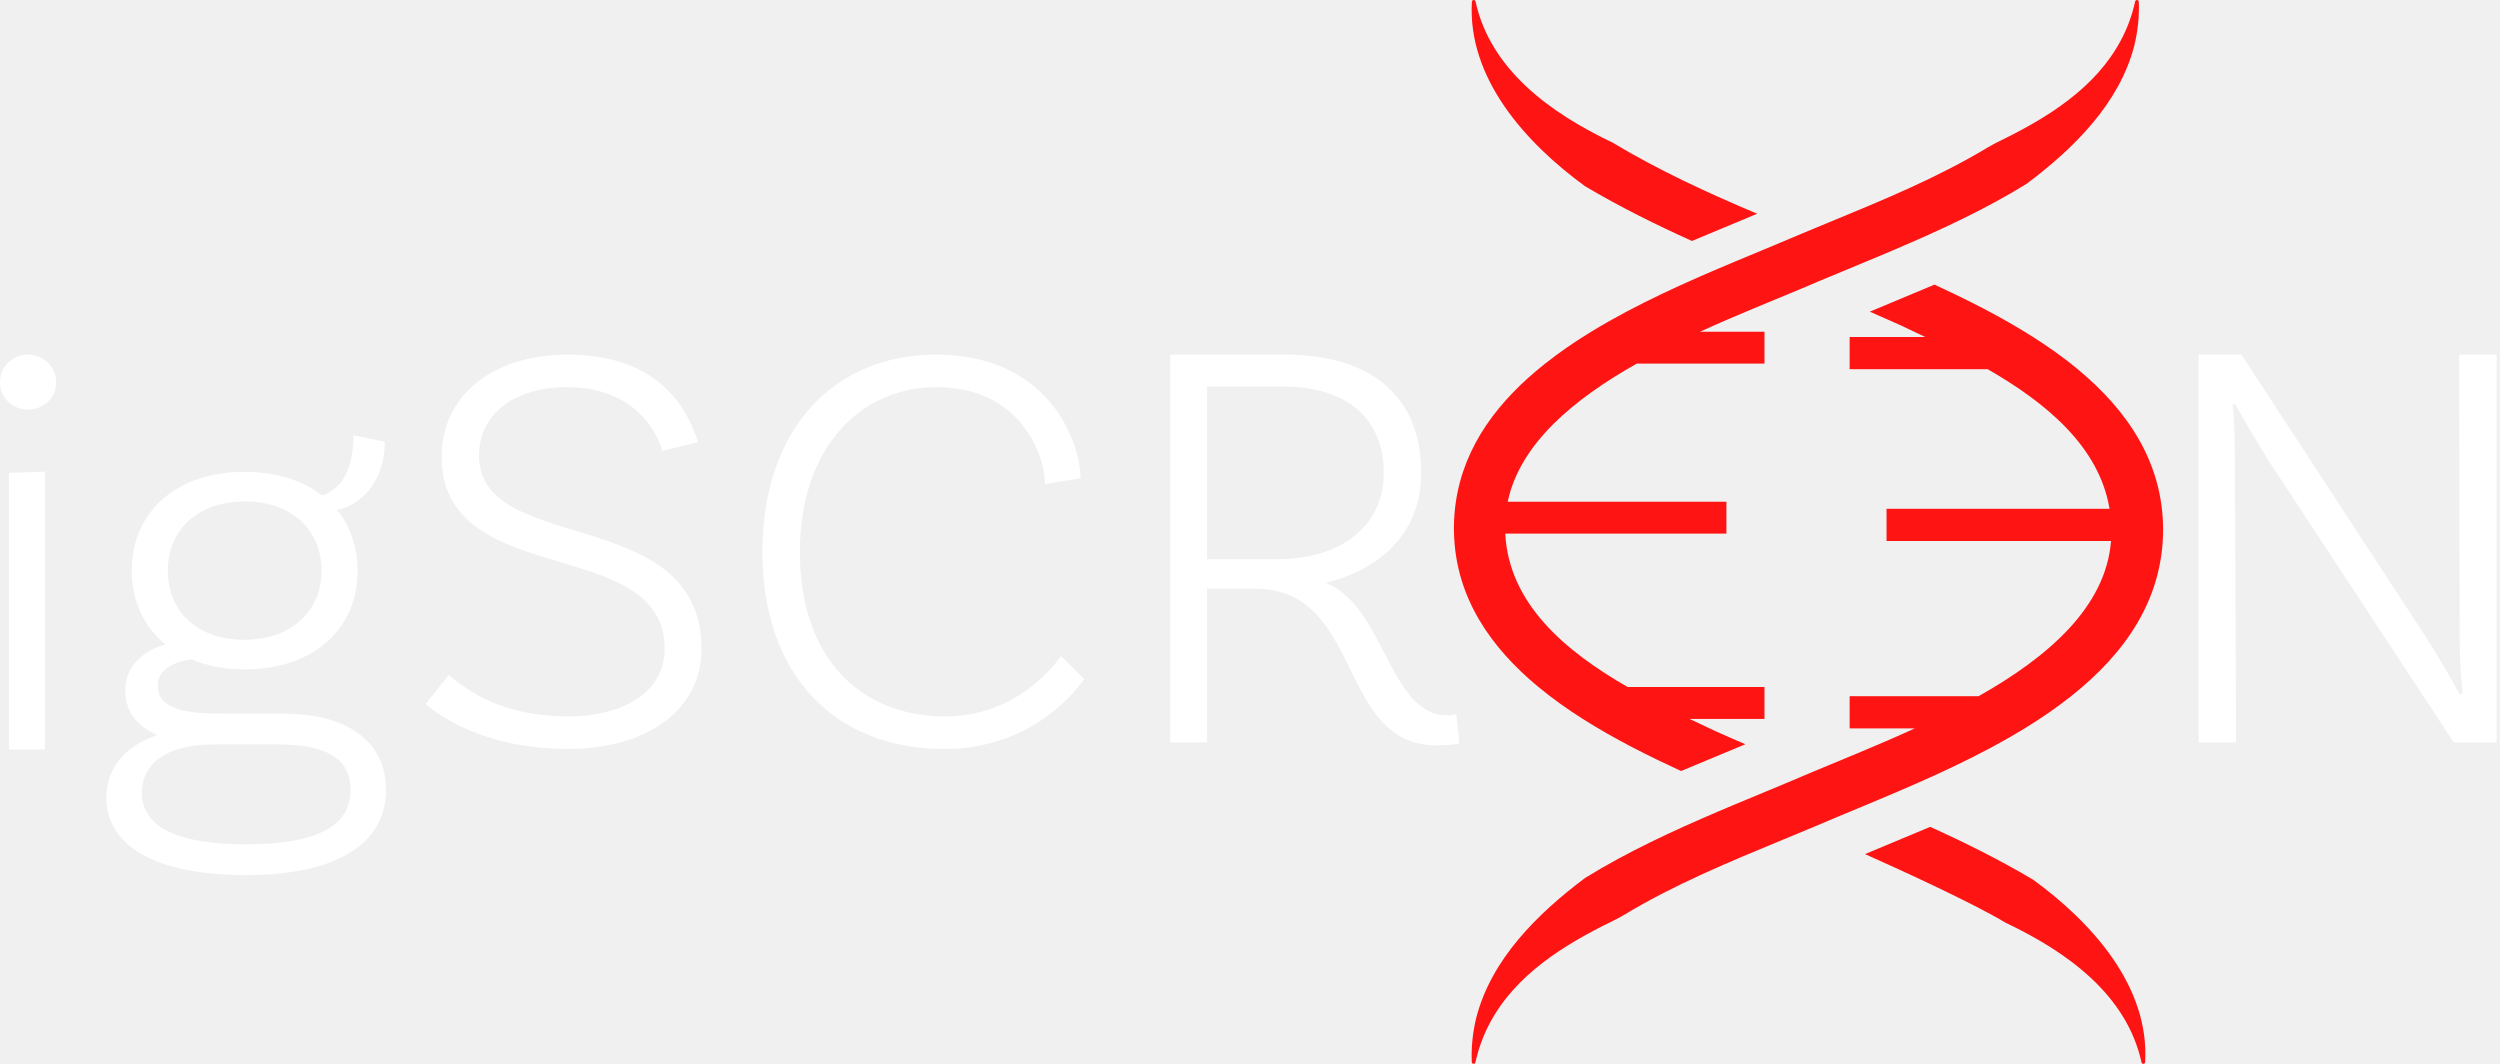
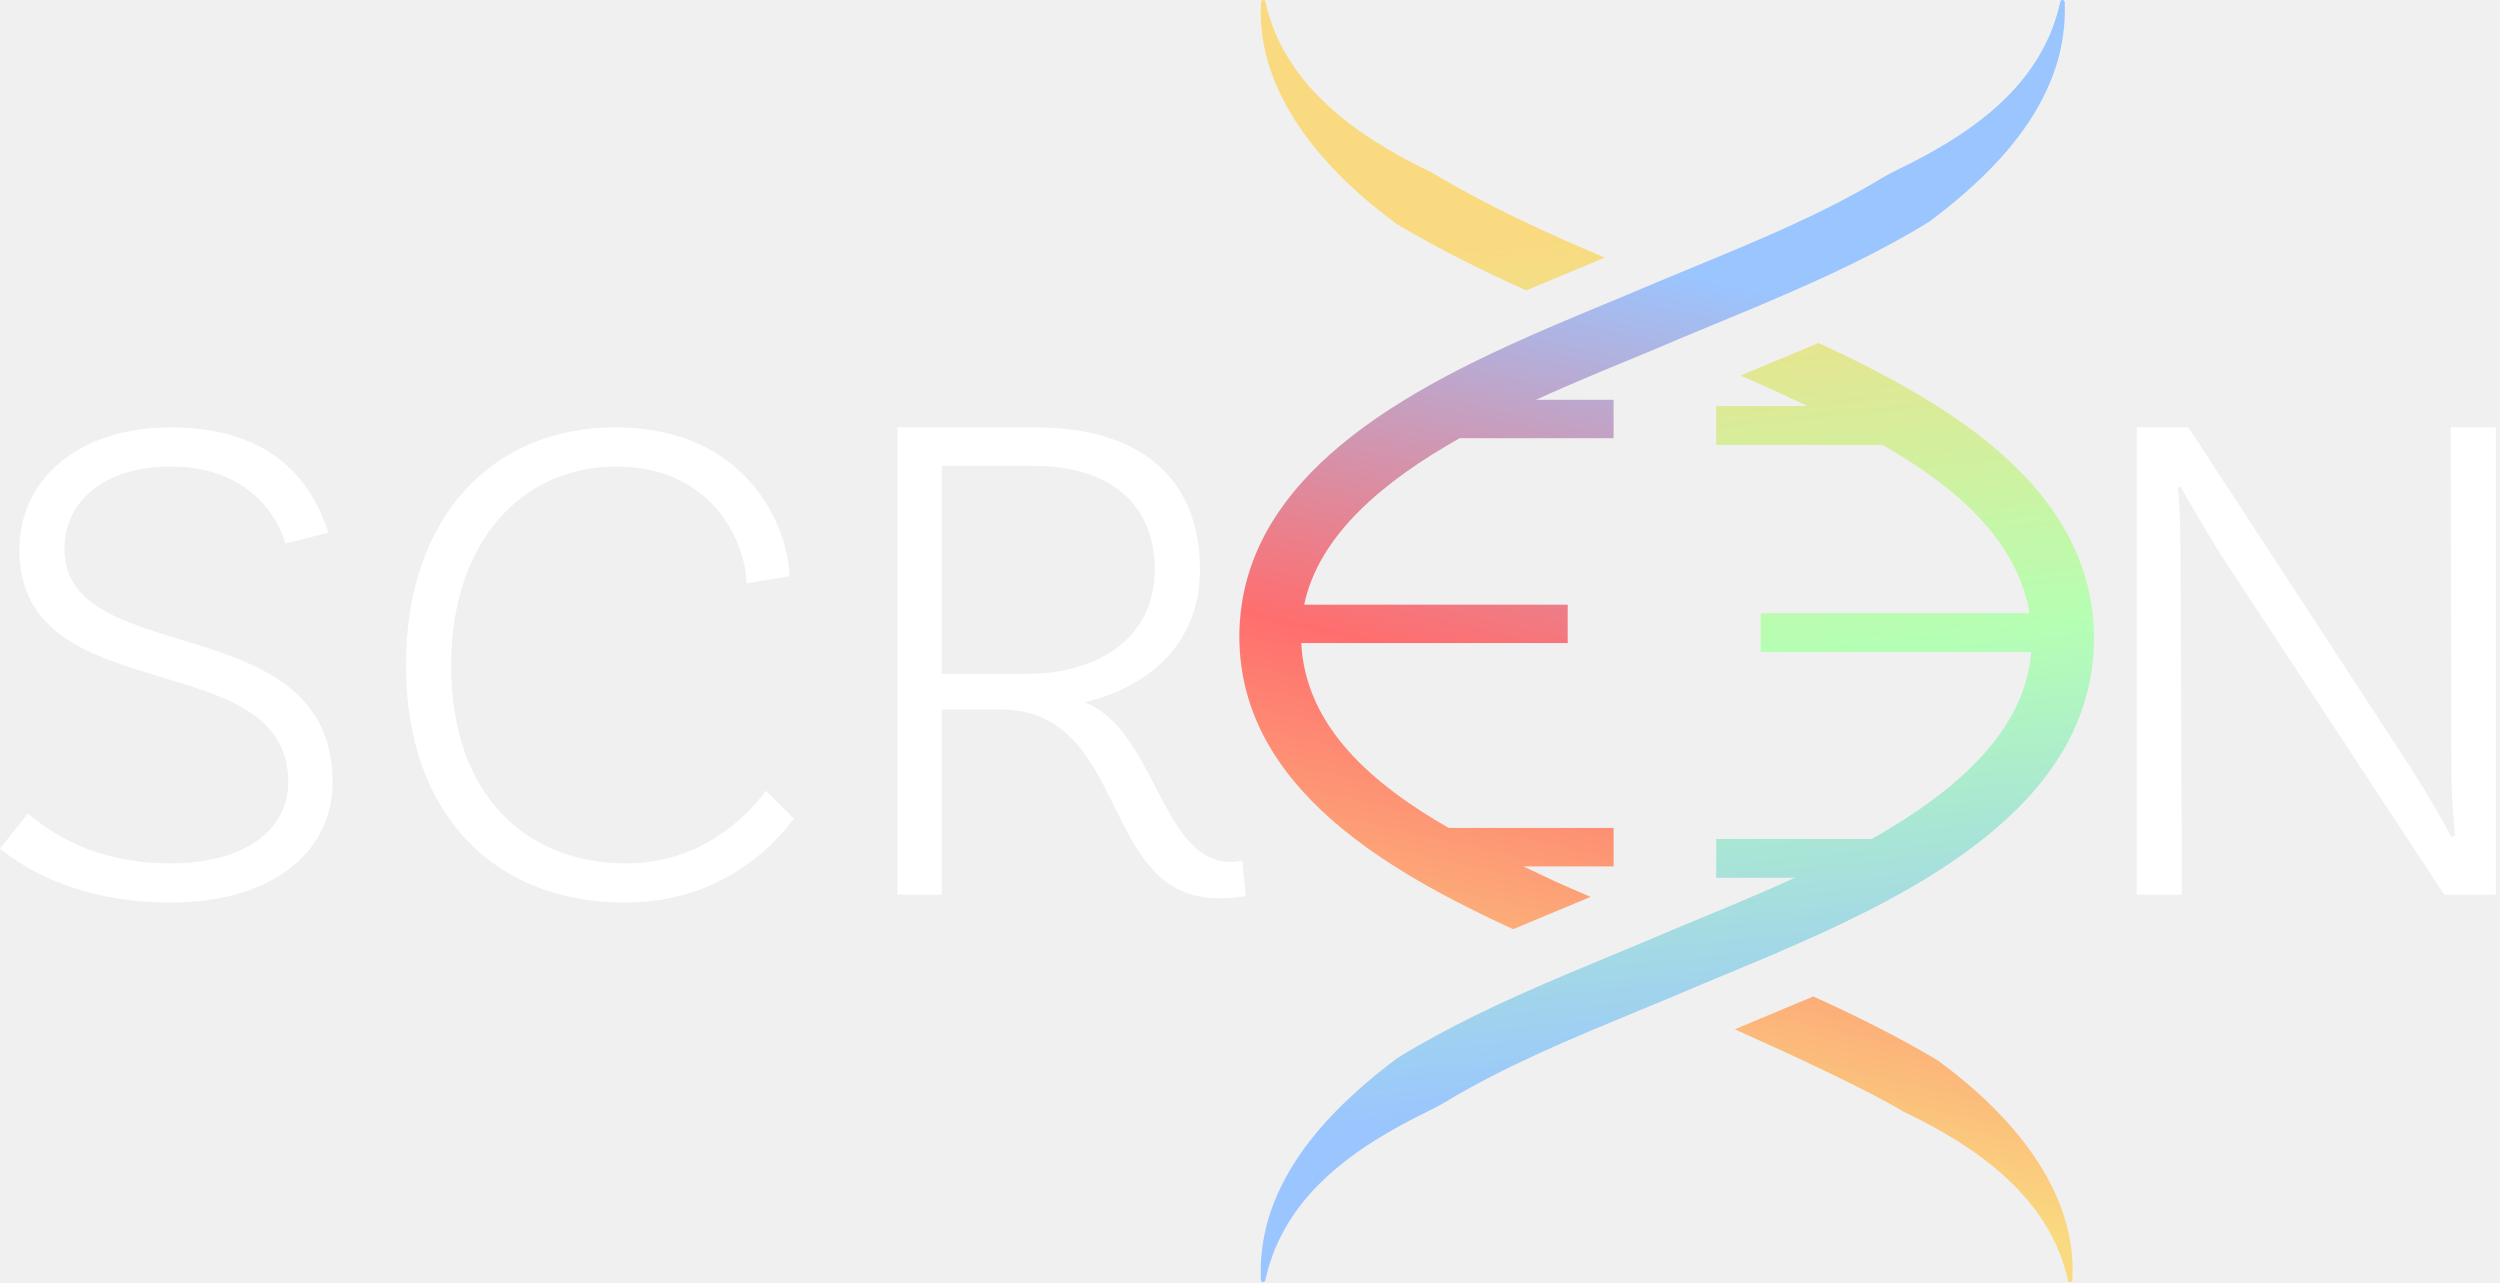
- <svg xmlns="http://www.w3.org/2000/svg" width="141" height="60" viewBox="0 0 141 60" fill="none">
-   <path d="M31.982 21.834C29.03 21.834 27.017 23.334 27.017 25.701C27.017 31.369 39.565 28.368 39.565 36.604C39.565 39.971 36.613 42.24 31.984 42.24C27.891 42.24 25.274 40.772 24 39.707L25.309 38.072C26.348 38.938 28.361 40.406 31.986 40.406C35.408 40.406 37.489 38.873 37.489 36.604C37.489 30.07 24.908 33.37 24.908 25.735C24.908 22.302 27.827 20 31.988 20C37.389 20 38.833 23.302 39.369 24.934L37.356 25.434C37.053 24.3 35.711 21.834 31.988 21.834H31.982Z" fill="white" />
-   <path d="M60.948 26.969L58.935 27.303C58.935 25.636 57.526 21.834 52.829 21.834C48.501 21.834 45.113 25.268 45.113 31.137C45.113 37.373 48.771 40.406 53.3 40.406C56.687 40.406 58.835 38.373 59.842 37.005L61.151 38.306C60.412 39.306 57.964 42.24 53.232 42.24C47.161 42.24 43 38.139 43 31.137C43 24.135 47.093 20 52.796 20C58.935 20 60.881 24.601 60.948 26.969Z" fill="white" />
-   <path d="M82.303 41.939C82.303 41.939 81.733 42.039 81.029 42.039C75.393 42.039 76.903 33.203 70.797 33.203H68.08V41.872H66V20H72.442C77.239 20 80.158 22.267 80.158 26.669C80.158 29.97 77.944 32.103 74.757 32.87C78.079 34.136 78.347 40.339 81.602 40.339C81.937 40.339 82.138 40.272 82.138 40.272L82.306 41.939H82.303ZM72.071 31.536C75.459 31.536 78.043 29.802 78.043 26.669C78.043 23.535 75.895 21.801 72.339 21.801H68.078V31.538H72.071V31.536Z" fill="white" />
-   <path d="M140.807 41.87H138.391L127.958 26C127.253 24.865 126.181 23.031 126.046 22.765L125.911 22.832C125.978 23.098 126.046 24.432 126.046 25.8L126.113 41.872H124V20H126.416L136.848 35.972C137.855 37.572 138.426 38.607 138.726 39.172L138.894 39.105C138.861 38.739 138.726 37.47 138.726 36.104L138.694 20H140.807V41.872V41.87Z" fill="white" />
-   <path d="M109.105 16.052C110.925 16.893 112.859 17.86 114.661 19.005C115.541 19.565 116.393 20.168 117.182 20.822C119.966 23.129 121.998 26.057 122 29.89C121.979 33.85 119.837 36.865 116.812 39.264C115.995 39.912 115.112 40.518 114.19 41.082C111.589 42.676 108.668 43.965 105.983 45.091C105.715 45.204 105.45 45.315 105.187 45.424C104.197 45.836 103.247 46.228 102.369 46.606C102.061 46.735 101.751 46.864 101.443 46.991C101.173 47.104 100.904 47.215 100.636 47.326C97.545 48.605 94.468 49.868 91.61 51.592C91.394 51.727 91.16 51.84 90.932 51.957C88.216 53.279 85.471 54.98 84.03 57.696C83.66 58.384 83.389 59.133 83.214 59.921C83.187 60.038 83.012 60.021 83.008 59.901C82.972 59.08 83.058 58.24 83.258 57.413C84.109 54.091 86.715 51.533 89.395 49.518C91.766 48.055 94.321 46.872 96.897 45.773C97.16 45.66 97.422 45.548 97.684 45.438C98.875 44.937 100.07 44.449 101.25 43.954C101.308 43.93 101.366 43.903 101.427 43.876C101.683 43.765 101.949 43.653 102.226 43.538C103.911 42.828 105.937 42.024 107.991 41.082H104.32V39.264H111.595C115.485 37.068 118.767 34.255 119.062 30.514H106.401V28.698H118.979C118.39 25.175 115.389 22.71 112.103 20.822H104.32V19.005H108.581C108.086 18.767 107.6 18.539 107.134 18.319C106.576 18.067 106.016 17.82 105.456 17.578L109.105 16.052ZM83.014 0.099C83.02 -0.02 83.195 -0.037 83.22 0.08C84.067 3.954 87.474 6.39 90.956 8.046C93.56 9.612 96.309 10.875 99.103 12.055L95.428 13.591C93.393 12.674 91.378 11.677 89.403 10.508C86.048 8.064 82.766 4.42 83.014 0.099Z" fill="#FF1414" />
-   <path d="M108.862 46.635C110.819 47.52 112.757 48.483 114.656 49.606C117.98 52.023 121.234 55.63 120.986 59.903C120.98 60.021 120.807 60.037 120.782 59.921C119.943 56.09 116.568 53.681 113.118 52.043C111.304 50.953 107.429 49.172 105.186 48.171L108.862 46.635ZM120.424 0.078C120.449 -0.037 120.622 -0.021 120.628 0.099C120.663 0.911 120.576 1.741 120.378 2.561C119.535 5.846 116.954 8.377 114.298 10.37C111.949 11.817 109.419 12.986 106.866 14.073C106.606 14.185 106.347 14.295 106.087 14.404C104.908 14.899 103.725 15.383 102.556 15.872C102.498 15.896 102.44 15.923 102.38 15.949C102.126 16.059 101.862 16.171 101.588 16.284C99.92 16.984 97.914 17.78 95.881 18.711H99.516V20.509H92.311C88.763 22.508 85.724 25.025 85.035 28.298H97.369V30.094H84.897C85.097 34.045 88.282 36.729 91.8 38.748H99.516V40.546H95.289C95.782 40.781 96.265 41.009 96.727 41.226C97.188 41.435 97.825 41.711 98.439 41.975L94.812 43.486C92.998 42.65 91.064 41.688 89.267 40.546C88.392 39.992 87.551 39.393 86.769 38.748C84.089 36.528 82.113 33.731 82.006 30.094C82.002 29.991 82 29.887 82 29.781C82.002 29.27 82.041 28.777 82.111 28.298C82.588 25.098 84.534 22.573 87.143 20.509C87.953 19.866 88.827 19.269 89.74 18.711C92.318 17.134 95.208 15.861 97.866 14.747C98.132 14.636 98.394 14.527 98.654 14.419C99.636 14.011 100.576 13.623 101.446 13.25C101.751 13.122 102.058 12.994 102.363 12.868C102.631 12.757 102.897 12.647 103.163 12.537C106.225 11.273 109.273 10.023 112.104 8.318C112.318 8.185 112.55 8.073 112.776 7.957C115.467 6.65 118.186 4.967 119.613 2.28C119.982 1.599 120.251 0.857 120.424 0.078Z" fill="#FF1414" />
-   <path d="M1.568 23.101C0.701 23.101 0 22.434 0 21.567C0 20.701 0.699 20 1.568 20C2.436 20 3.168 20.667 3.168 21.567C3.168 22.468 2.434 23.101 1.568 23.101ZM0.502 26.669L2.535 26.601V42.273H0.502V26.669Z" fill="white" />
-   <path d="M21.771 44.552C21.771 47.386 19.302 49.355 13.868 49.355C8.732 49.355 6 47.687 6 44.987C6 43.288 7.067 42.086 8.867 41.454C7.767 40.986 7.065 40.187 7.065 38.886C7.065 37.585 8.133 36.652 9.332 36.353C8.133 35.353 7.431 33.919 7.431 32.185C7.431 28.851 9.965 26.616 13.766 26.616C15.568 26.616 17.068 27.084 18.168 27.95C19.435 27.517 19.935 26.216 19.935 24.549L21.702 24.915C21.702 27.483 20.002 28.615 19.002 28.749C19.736 29.65 20.169 30.817 20.169 32.183C20.169 35.517 17.635 37.752 13.801 37.752C12.666 37.752 11.666 37.553 10.8 37.184C9.633 37.351 8.899 37.851 8.899 38.652C8.899 39.954 10.3 40.252 12.599 40.252H16.001C19.601 40.252 21.769 41.82 21.769 44.554L21.771 44.552ZM19.77 44.552C19.77 42.751 18.369 41.985 15.669 41.985H12.069C9.267 41.985 8.001 43.152 8.001 44.719C8.001 46.62 9.969 47.62 13.868 47.62C17.767 47.62 19.77 46.653 19.77 44.552ZM9.466 32.183C9.466 34.517 11.166 36.085 13.768 36.085C16.371 36.085 18.136 34.517 18.136 32.183C18.136 29.849 16.401 28.282 13.801 28.282C11.201 28.282 9.466 29.849 9.466 32.183Z" fill="white" />
+ <svg xmlns="http://www.w3.org/2000/svg" width="117" height="60" viewBox="0 0 117 60" fill="none">
+   <path d="M7.982 21.834C5.03 21.834 3.017 23.334 3.017 25.701C3.017 31.369 15.565 28.368 15.565 36.604C15.565 39.971 12.613 42.24 7.984 42.24C3.891 42.24 1.274 40.772 0 39.707L1.309 38.072C2.348 38.938 4.361 40.406 7.986 40.406C11.408 40.406 13.489 38.873 13.489 36.604C13.489 30.07 0.908 33.37 0.908 25.735C0.908 22.302 3.827 20 7.988 20C13.389 20 14.833 23.302 15.369 24.934L13.356 25.434C13.053 24.3 11.711 21.834 7.988 21.834H7.982Z" fill="white" />
+   <path d="M36.948 26.969L34.935 27.303C34.935 25.636 33.526 21.834 28.829 21.834C24.501 21.834 21.113 25.268 21.113 31.137C21.113 37.373 24.771 40.406 29.3 40.406C32.687 40.406 34.835 38.373 35.842 37.005L37.151 38.306C36.412 39.306 33.964 42.24 29.232 42.24C23.161 42.24 19 38.139 19 31.137C19 24.135 23.093 20 28.796 20C34.935 20 36.881 24.601 36.948 26.969Z" fill="white" />
+   <path d="M58.303 41.939C58.303 41.939 57.733 42.039 57.029 42.039C51.393 42.039 52.903 33.203 46.797 33.203H44.08V41.872H42V20H48.442C53.239 20 56.158 22.267 56.158 26.669C56.158 29.97 53.944 32.103 50.757 32.87C54.079 34.136 54.347 40.339 57.602 40.339C57.937 40.339 58.138 40.272 58.138 40.272L58.306 41.939H58.303ZM48.071 31.536C51.459 31.536 54.042 29.802 54.042 26.669C54.042 23.535 51.895 21.801 48.339 21.801H44.078V31.538H48.071V31.536Z" fill="white" />
+   <path d="M116.807 41.87H114.391L103.958 26C103.253 24.865 102.181 23.031 102.046 22.765L101.911 22.832C101.978 23.098 102.046 24.432 102.046 25.8L102.113 41.872H100V20H102.416L112.848 35.972C113.855 37.572 114.426 38.607 114.726 39.172L114.894 39.105C114.861 38.739 114.726 37.47 114.726 36.104L114.694 20H116.807V41.872V41.87Z" fill="white" />
+   <path d="M85.105 16.052C86.925 16.893 88.859 17.86 90.661 19.005C91.541 19.565 92.393 20.168 93.182 20.822C95.966 23.129 97.998 26.057 98 29.89C97.979 33.85 95.837 36.865 92.812 39.264C91.995 39.912 91.112 40.518 90.19 41.082C87.589 42.676 84.668 43.965 81.983 45.091C81.715 45.204 81.45 45.315 81.188 45.424C80.197 45.836 79.247 46.228 78.369 46.606C78.061 46.735 77.751 46.864 77.443 46.991C77.173 47.104 76.904 47.215 76.636 47.326C73.545 48.605 70.468 49.868 67.61 51.592C67.394 51.727 67.16 51.84 66.932 51.957C64.216 53.279 61.471 54.98 60.03 57.696C59.66 58.384 59.389 59.133 59.214 59.921C59.187 60.038 59.012 60.021 59.008 59.901C58.972 59.08 59.058 58.24 59.258 57.413C60.109 54.091 62.715 51.533 65.395 49.518C67.766 48.055 70.321 46.872 72.897 45.773C73.16 45.66 73.422 45.548 73.684 45.438C74.875 44.937 76.07 44.449 77.25 43.954C77.308 43.93 77.367 43.903 77.427 43.876C77.683 43.765 77.949 43.653 78.226 43.538C79.911 42.828 81.937 42.024 83.991 41.082H80.32V39.264H87.595C91.485 37.068 94.767 34.255 95.062 30.514H82.401V28.698H94.98C94.39 25.175 91.389 22.71 88.103 20.822H80.32V19.005H84.581C84.086 18.767 83.6 18.539 83.134 18.319C82.576 18.067 82.016 17.82 81.456 17.578L85.105 16.052ZM59.014 0.099C59.02 -0.02 59.195 -0.037 59.22 0.08C60.067 3.954 63.474 6.39 66.956 8.046C69.56 9.612 72.309 10.875 75.103 12.055L71.428 13.591C69.393 12.674 67.378 11.677 65.403 10.508C62.048 8.064 58.766 4.42 59.014 0.099Z" fill="url(#paint0_linear_1844_366)" />
+   <path d="M84.862 46.635C86.819 47.52 88.757 48.483 90.656 49.606C93.98 52.023 97.234 55.629 96.986 59.903C96.98 60.02 96.807 60.037 96.782 59.921C95.943 56.09 92.568 53.681 89.118 52.043C87.304 50.953 83.43 49.172 81.186 48.171L84.862 46.635ZM96.424 0.078C96.449 -0.037 96.622 -0.021 96.628 0.099C96.663 0.911 96.576 1.741 96.378 2.561C95.535 5.846 92.954 8.377 90.298 10.37C87.949 11.817 85.419 12.986 82.866 14.073C82.606 14.185 82.347 14.295 82.087 14.404C80.908 14.899 79.725 15.383 78.556 15.872C78.498 15.896 78.44 15.923 78.38 15.949C78.126 16.059 77.862 16.171 77.588 16.284C75.92 16.984 73.914 17.78 71.881 18.711H75.516V20.509H68.311C64.763 22.508 61.724 25.025 61.035 28.298H73.369V30.094H60.898C61.097 34.045 64.282 36.729 67.8 38.748H75.516V40.546H71.289C71.782 40.781 72.265 41.009 72.727 41.226C73.188 41.435 73.825 41.711 74.439 41.975L70.812 43.486C68.998 42.65 67.064 41.688 65.267 40.546C64.392 39.992 63.551 39.393 62.77 38.748C60.089 36.528 58.113 33.731 58.006 30.094C58.002 29.991 58 29.887 58 29.781C58.002 29.27 58.041 28.777 58.111 28.298C58.588 25.098 60.534 22.573 63.143 20.509C63.953 19.866 64.827 19.269 65.74 18.711C68.318 17.134 71.208 15.861 73.866 14.747C74.132 14.636 74.394 14.527 74.654 14.419C75.636 14.011 76.576 13.623 77.446 13.25C77.751 13.122 78.058 12.994 78.363 12.868C78.631 12.757 78.897 12.647 79.163 12.537C82.225 11.273 85.273 10.023 88.103 8.318C88.318 8.185 88.55 8.073 88.776 7.957C91.467 6.65 94.186 4.967 95.613 2.28C95.982 1.599 96.251 0.857 96.424 0.078Z" fill="url(#paint1_linear_1844_366)" />
+   <defs>
+     <linearGradient id="paint0_linear_1844_366" x1="87.871" y1="50.465" x2="83.866" y2="10.087" gradientUnits="userSpaceOnUse">
+       <stop stop-color="#9AC5FF" />
+       <stop offset="0.5" stop-color="#B5FFB4" />
+       <stop offset="1" stop-color="#FADA80" />
+     </linearGradient>
+     <linearGradient id="paint1_linear_1844_366" x1="73.656" y1="11.662" x2="64.751" y2="50.63" gradientUnits="userSpaceOnUse">
+       <stop stop-color="#9AC5FF" />
+       <stop offset="0.5" stop-color="#FF6E6E" />
+       <stop offset="1" stop-color="#FADA80" />
+     </linearGradient>
+   </defs>
</svg>
